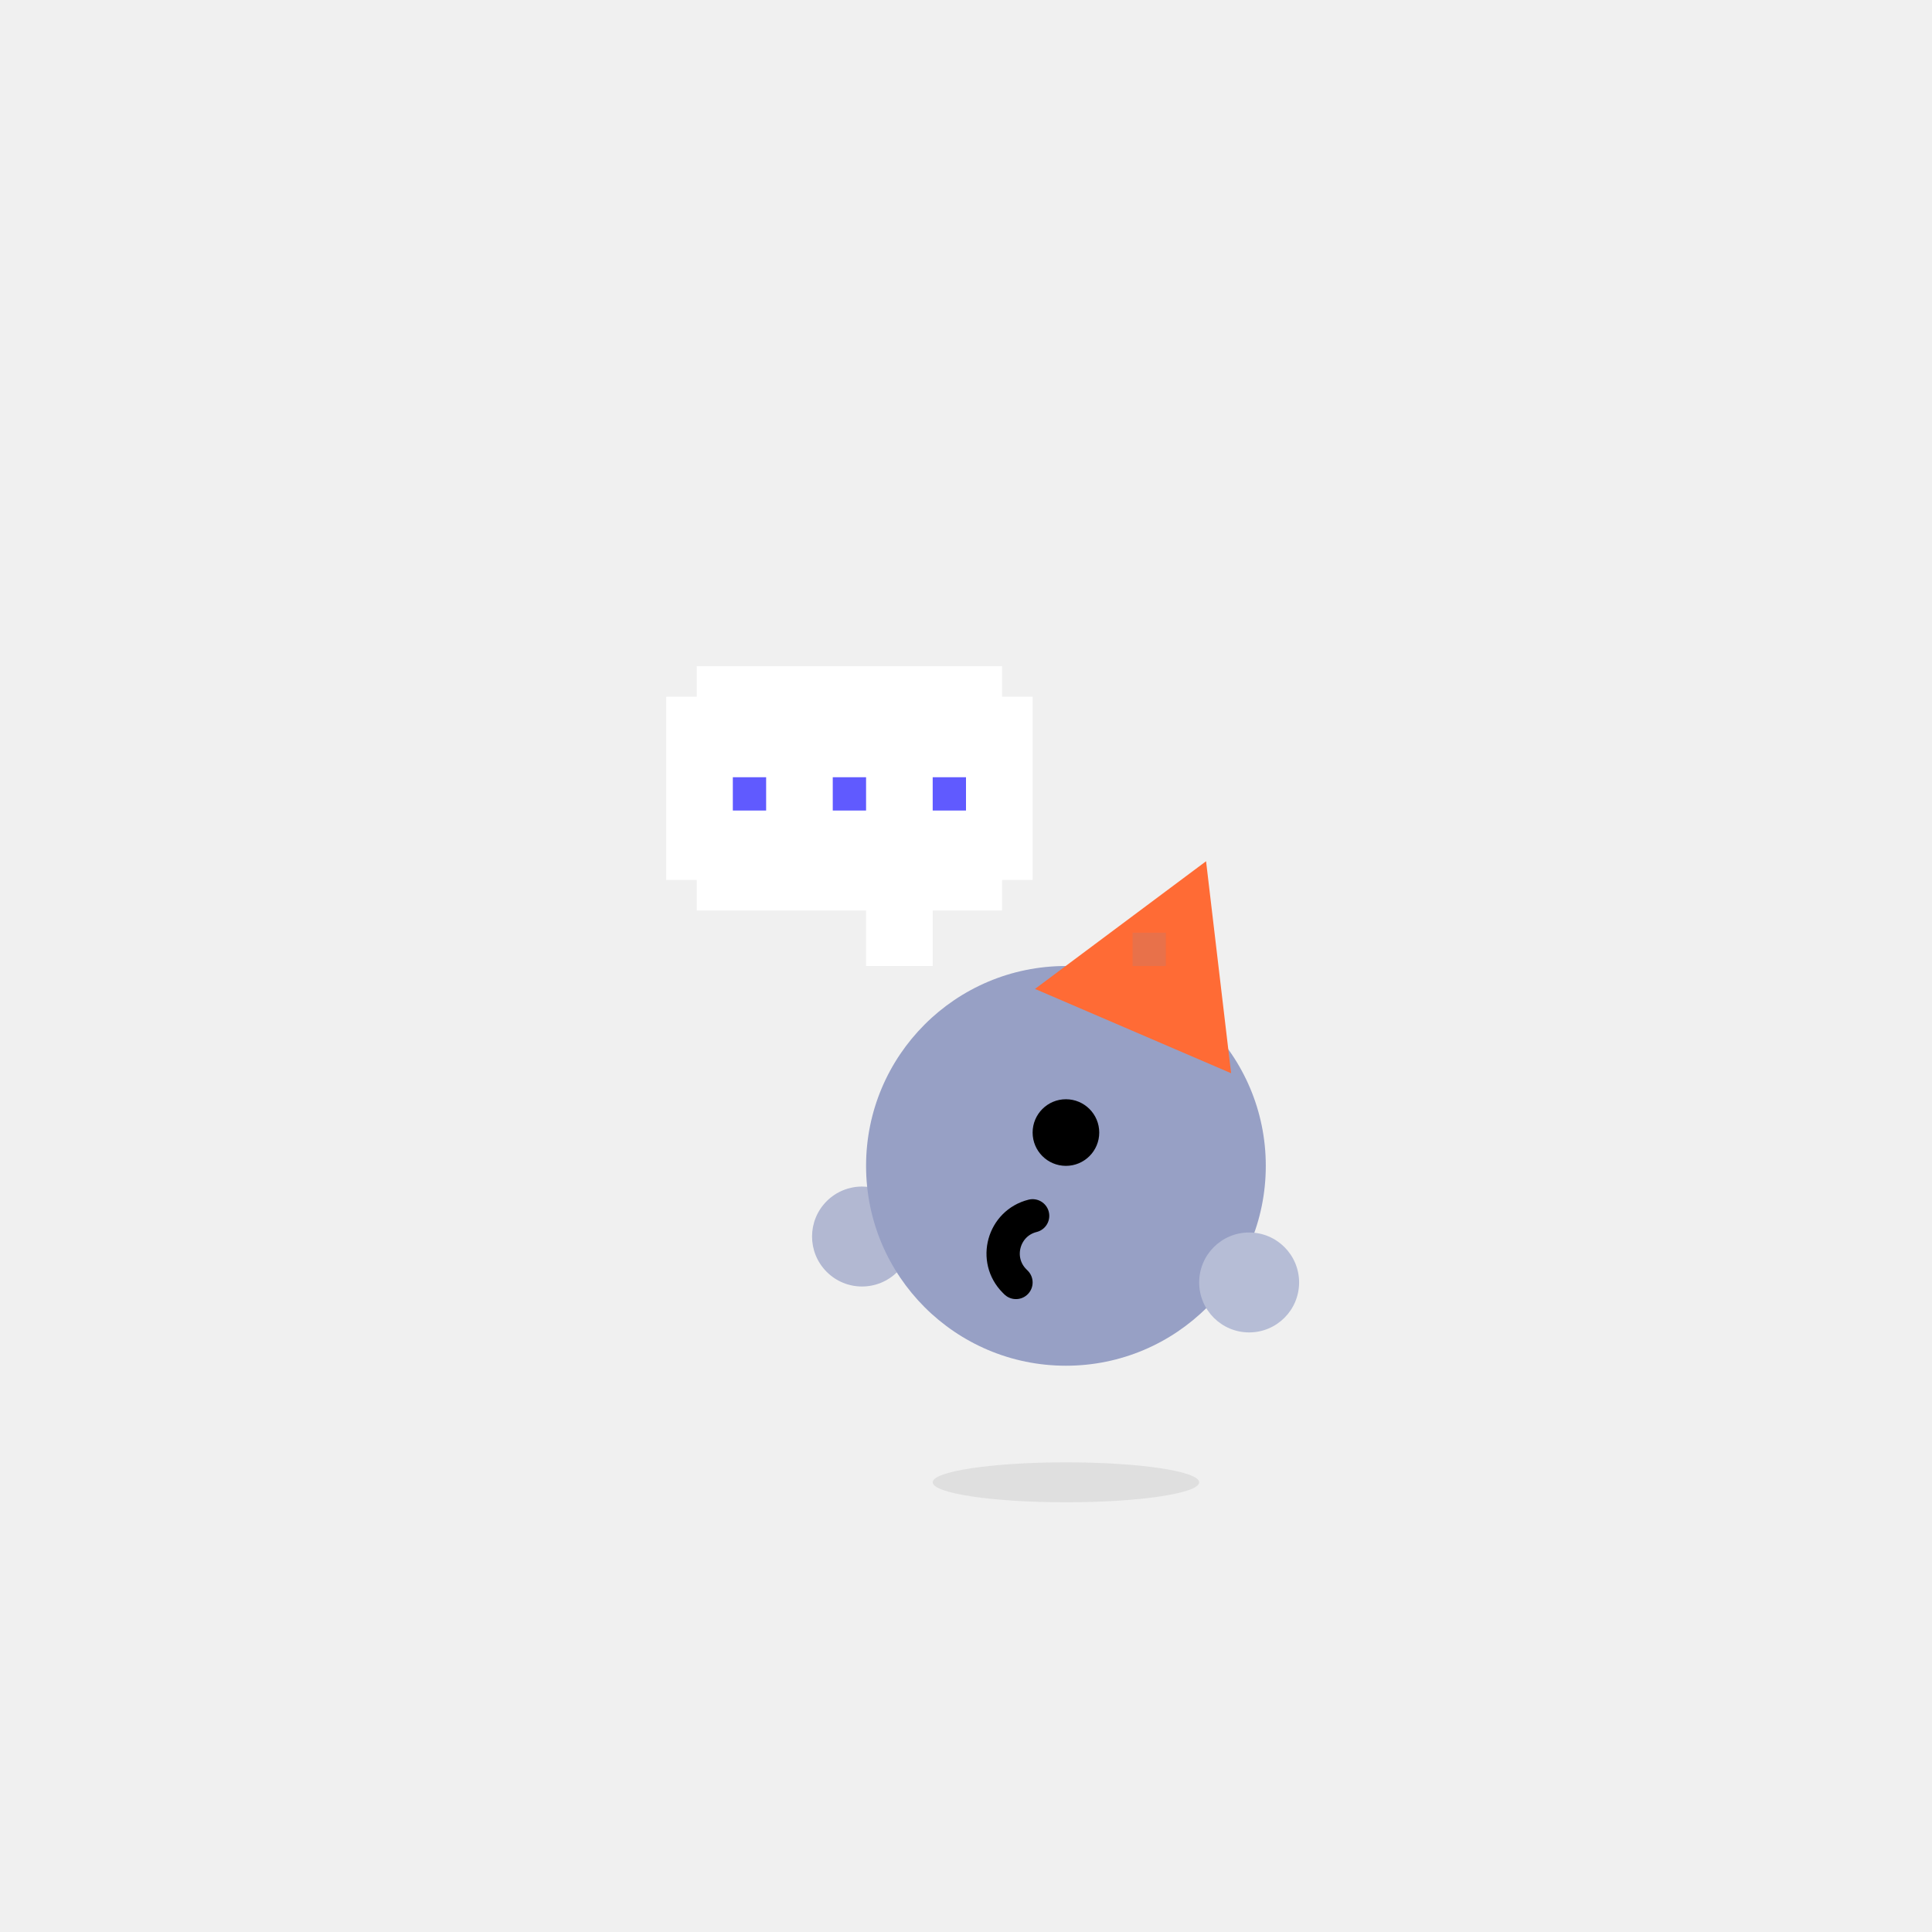
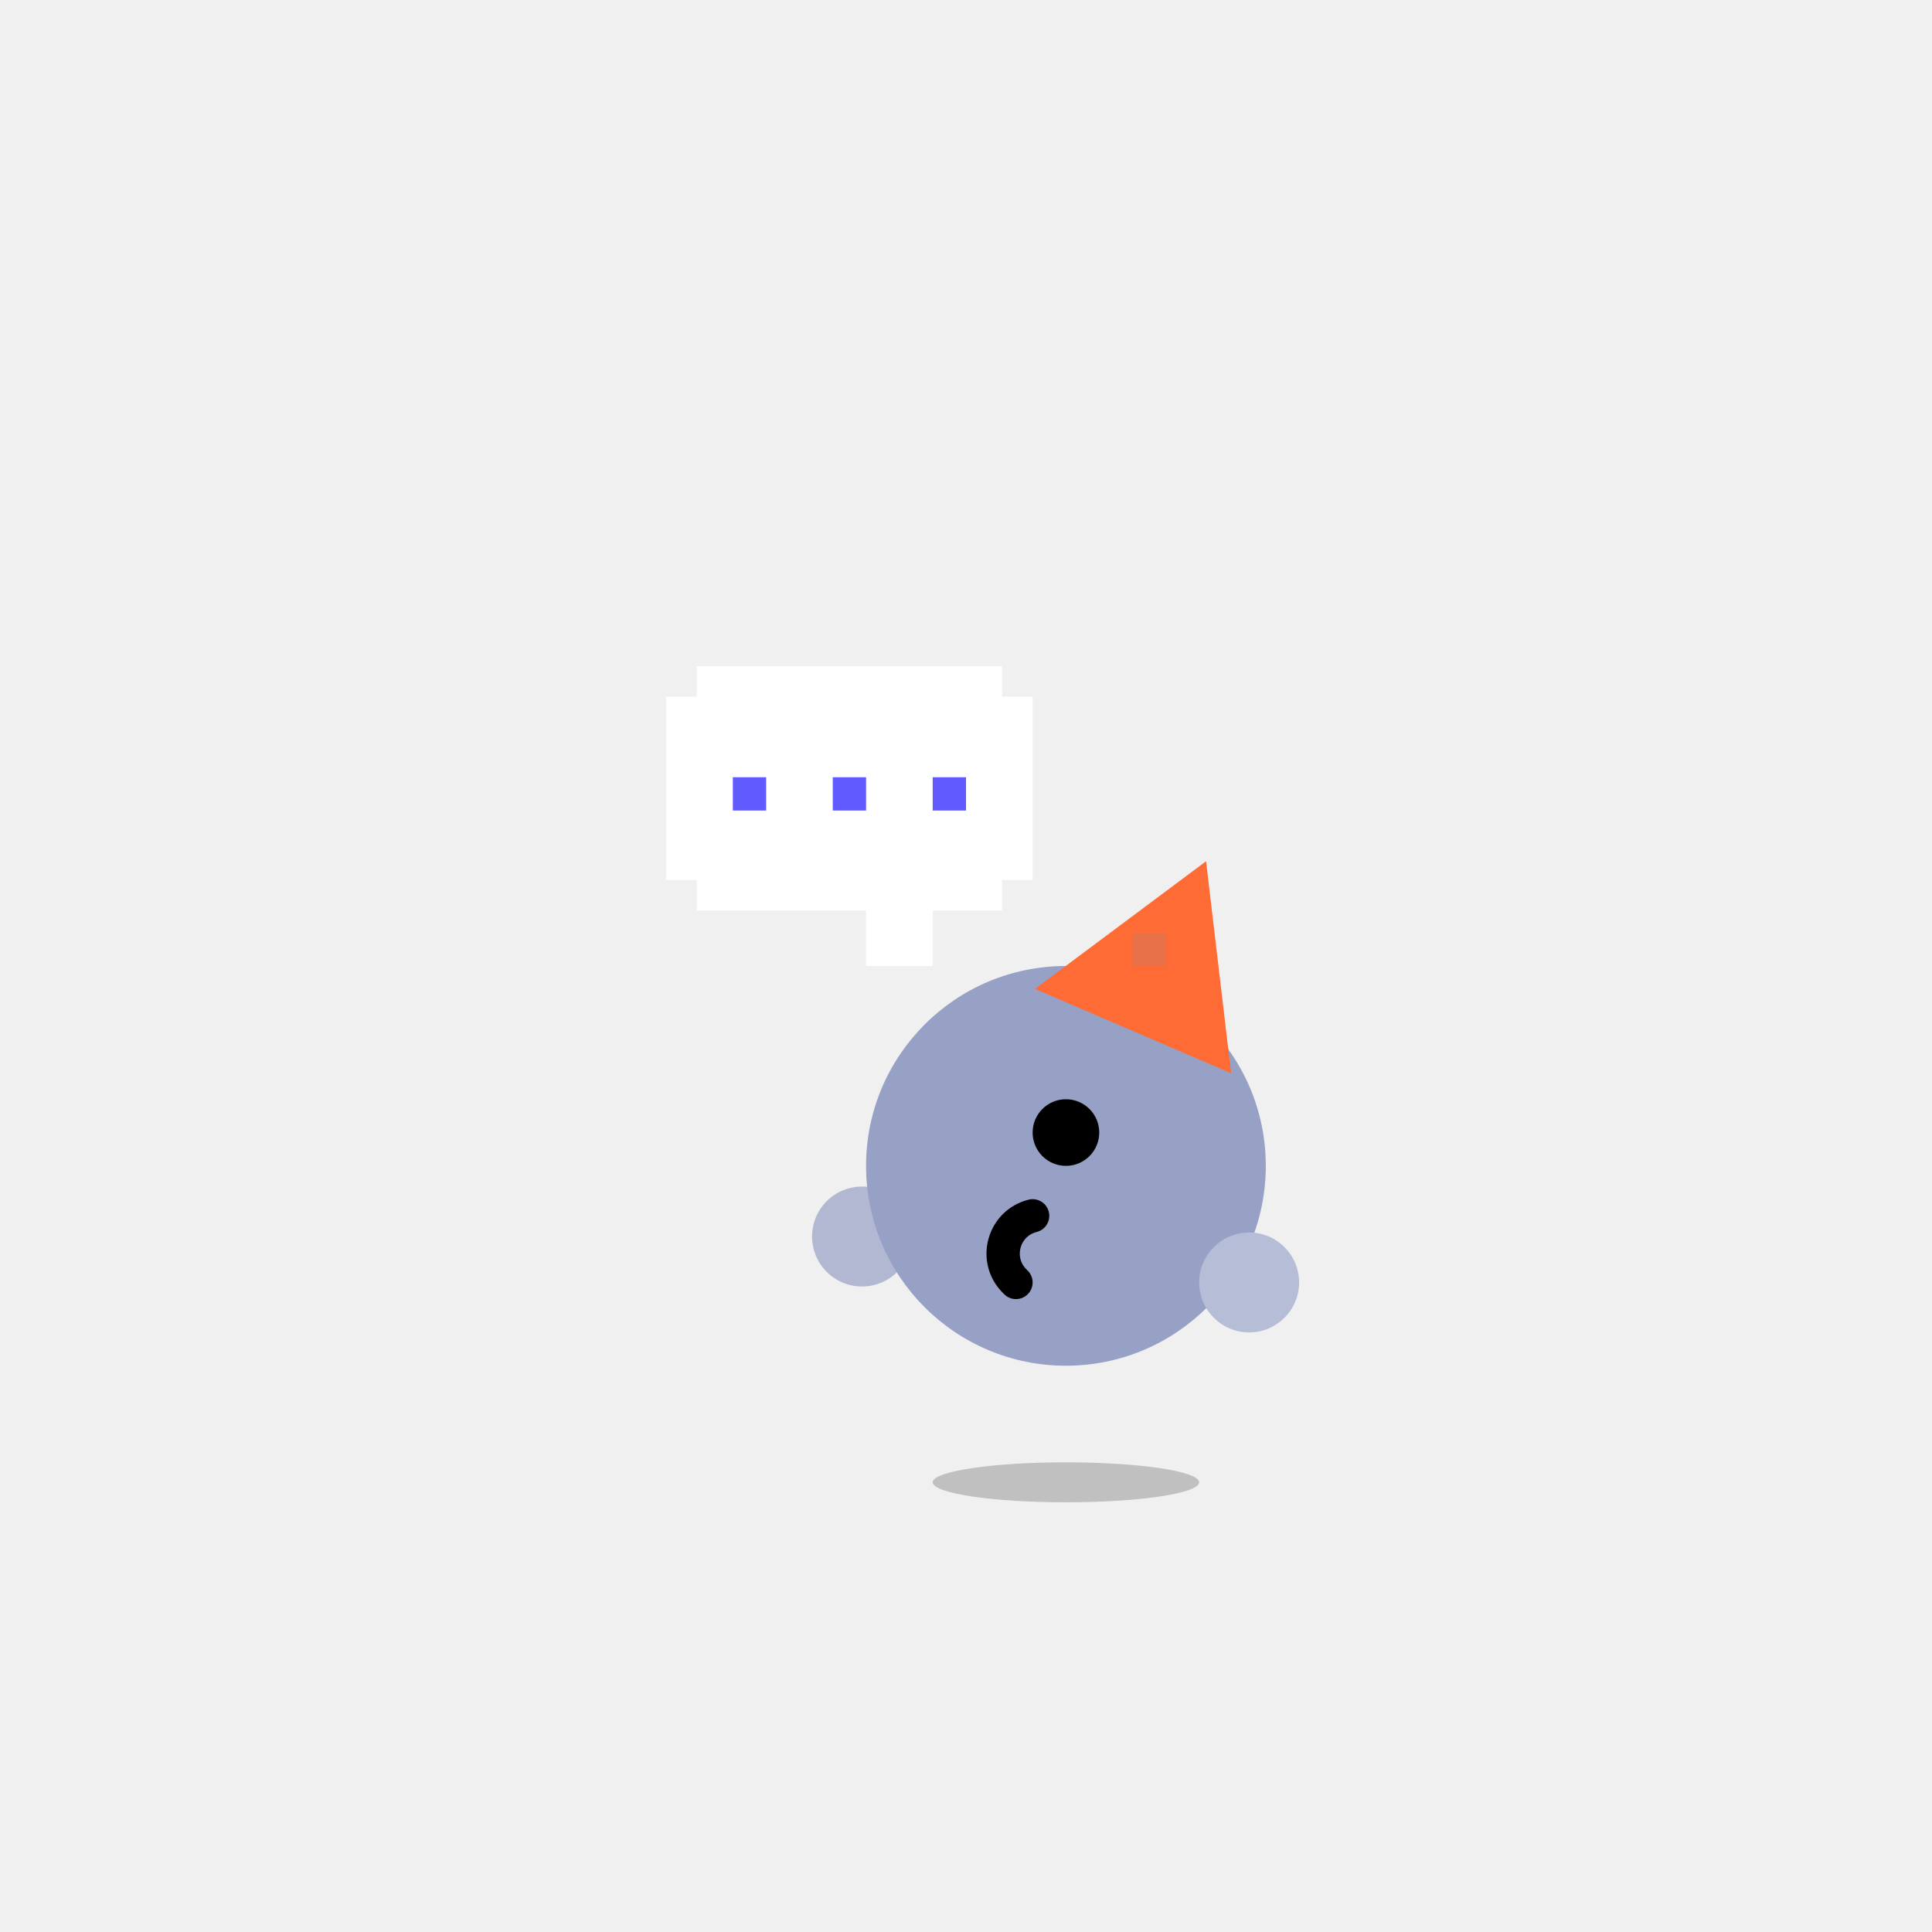
<svg xmlns="http://www.w3.org/2000/svg" viewBox="-18 -18 58 58" fill="none">
  <defs>
    <style>
      .think-body {
        transform-origin: 11px 12px;
        animation: think-breathe 3.2s ease-in-out infinite;
+       }
+       .thinking-shadow {
+         transform-origin: 14px 26.5px;
+         animation: thinking-shadow-pulse 3.2s ease-in-out infinite;
      }
      .think-bubble { animation: think-bubble-float 3s ease-in-out infinite; }
      .tpx1 { animation: think-dot 1.8s infinite 0s; }
      .tpx2 { animation: think-dot 1.8s infinite 0.35s; }
      .tpx3 { animation: think-dot 1.8s infinite 0.7s; }
      .tgl1 { animation: think-glow 2.5s ease-out infinite 0s;   opacity:0; }
      .tgl2 { animation: think-glow 2.5s ease-out infinite 0.8s; opacity:0; }
      .tgl3 { animation: think-glow 2.5s ease-out infinite 1.6s; opacity:0; }
      @keyframes think-breathe {
        0%,100% { transform: translateY(0); }
        50%     { transform: translateY(0.5px); }
      }
      @keyframes think-bubble-float {
        0%,100% { transform: translateY(0); }
        50%     { transform: translateY(-0.6px); }
      }
      @keyframes think-dot {
        0%,10%  { opacity:0; transform:scale(0.5); }
        35%,70% { opacity:1; transform:scale(1); }
        100%    { opacity:0; transform:scale(0.5); }
      }
      @keyframes think-glow {
        0%   { opacity:0;   transform:translate(0,0)    scale(1); }
        25%  { opacity:0.9; transform:translate(0.5px,-1px) scale(1); }
        100% { opacity:0;   transform:translate(2px,-7px)  scale(1.4); }
      }
+       @keyframes thinking-shadow-pulse {
+         0%,100% { transform: scaleX(1); opacity: 0.35; }
+         50%     { transform: scaleX(0.96); opacity: 0.28; }
+       }
    </style>
  </defs>
  <rect class="tgl1" x="21" y="12" width="1.5" height="1.5" rx="0.3" fill="#94BDFF" />
  <rect class="tgl2" x="20" y="8" width="1.2" height="1.2" rx="0.2" fill="#94BDFF" />
  <rect class="tgl3" x="5" y="12" width="1.2" height="1.2" rx="0.2" fill="#94BDFF" />
-   <ellipse cx="14" cy="26.5" rx="4" ry="0.6" fill="#c0c0c0" opacity="0.35" />
+   <ellipse class="thinking-shadow" cx="14" cy="26.5" rx="4" ry="0.6" fill="#c0c0c0" />
  <g class="think-body">
    <path d="M8.942 18.063C8.357 17.476 7.408 17.474 6.82 18.058C6.233 18.643 6.231 19.592 6.816 20.18C7.4 20.767 8.35 20.769 8.937 20.184C9.524 19.6 9.526 18.65 8.942 18.063Z" fill="#97A0C5" fill-opacity="0.7" />
    <rect width="12" height="12" rx="6" transform="matrix(-1 0 0 1 20 11)" fill="#97A0C5" />
    <rect width="3" height="3" rx="1.5" transform="matrix(4.37114e-08 1 1 -4.37114e-08 18 19)" fill="#B6BDD6" />
    <path d="M13.071 11.688L18.959 14.219L18.207 7.855L13.071 11.688Z" fill="#FF6B35" />
    <rect x="16" y="10" width="1" height="1" fill="#e8714a" />
    <rect x="8" y="8" width="2" height="3" fill="white" />
    <rect x="13" y="15" width="2" height="2" rx="1" fill="black" />
    <path d="M13 18.5C12.12 18.72 11.816 19.816 12.458 20.458L12.5 20.5" stroke="black" stroke-linecap="round" />
  </g>
  <g class="think-bubble">
    <path d="M12.083 2.916H13V8.416H12.083V9.333H2.917V8.416H2V2.916H2.917V2H12.083V2.916Z" fill="white" />
    <rect class="tpx1" x="4" y="5.333" width="1" height="1" fill="#605AFF" />
    <rect class="tpx2" x="7" y="5.333" width="1" height="1" fill="#605AFF" />
    <rect class="tpx3" x="10" y="5.333" width="1" height="1" fill="#605AFF" />
  </g>
</svg>
